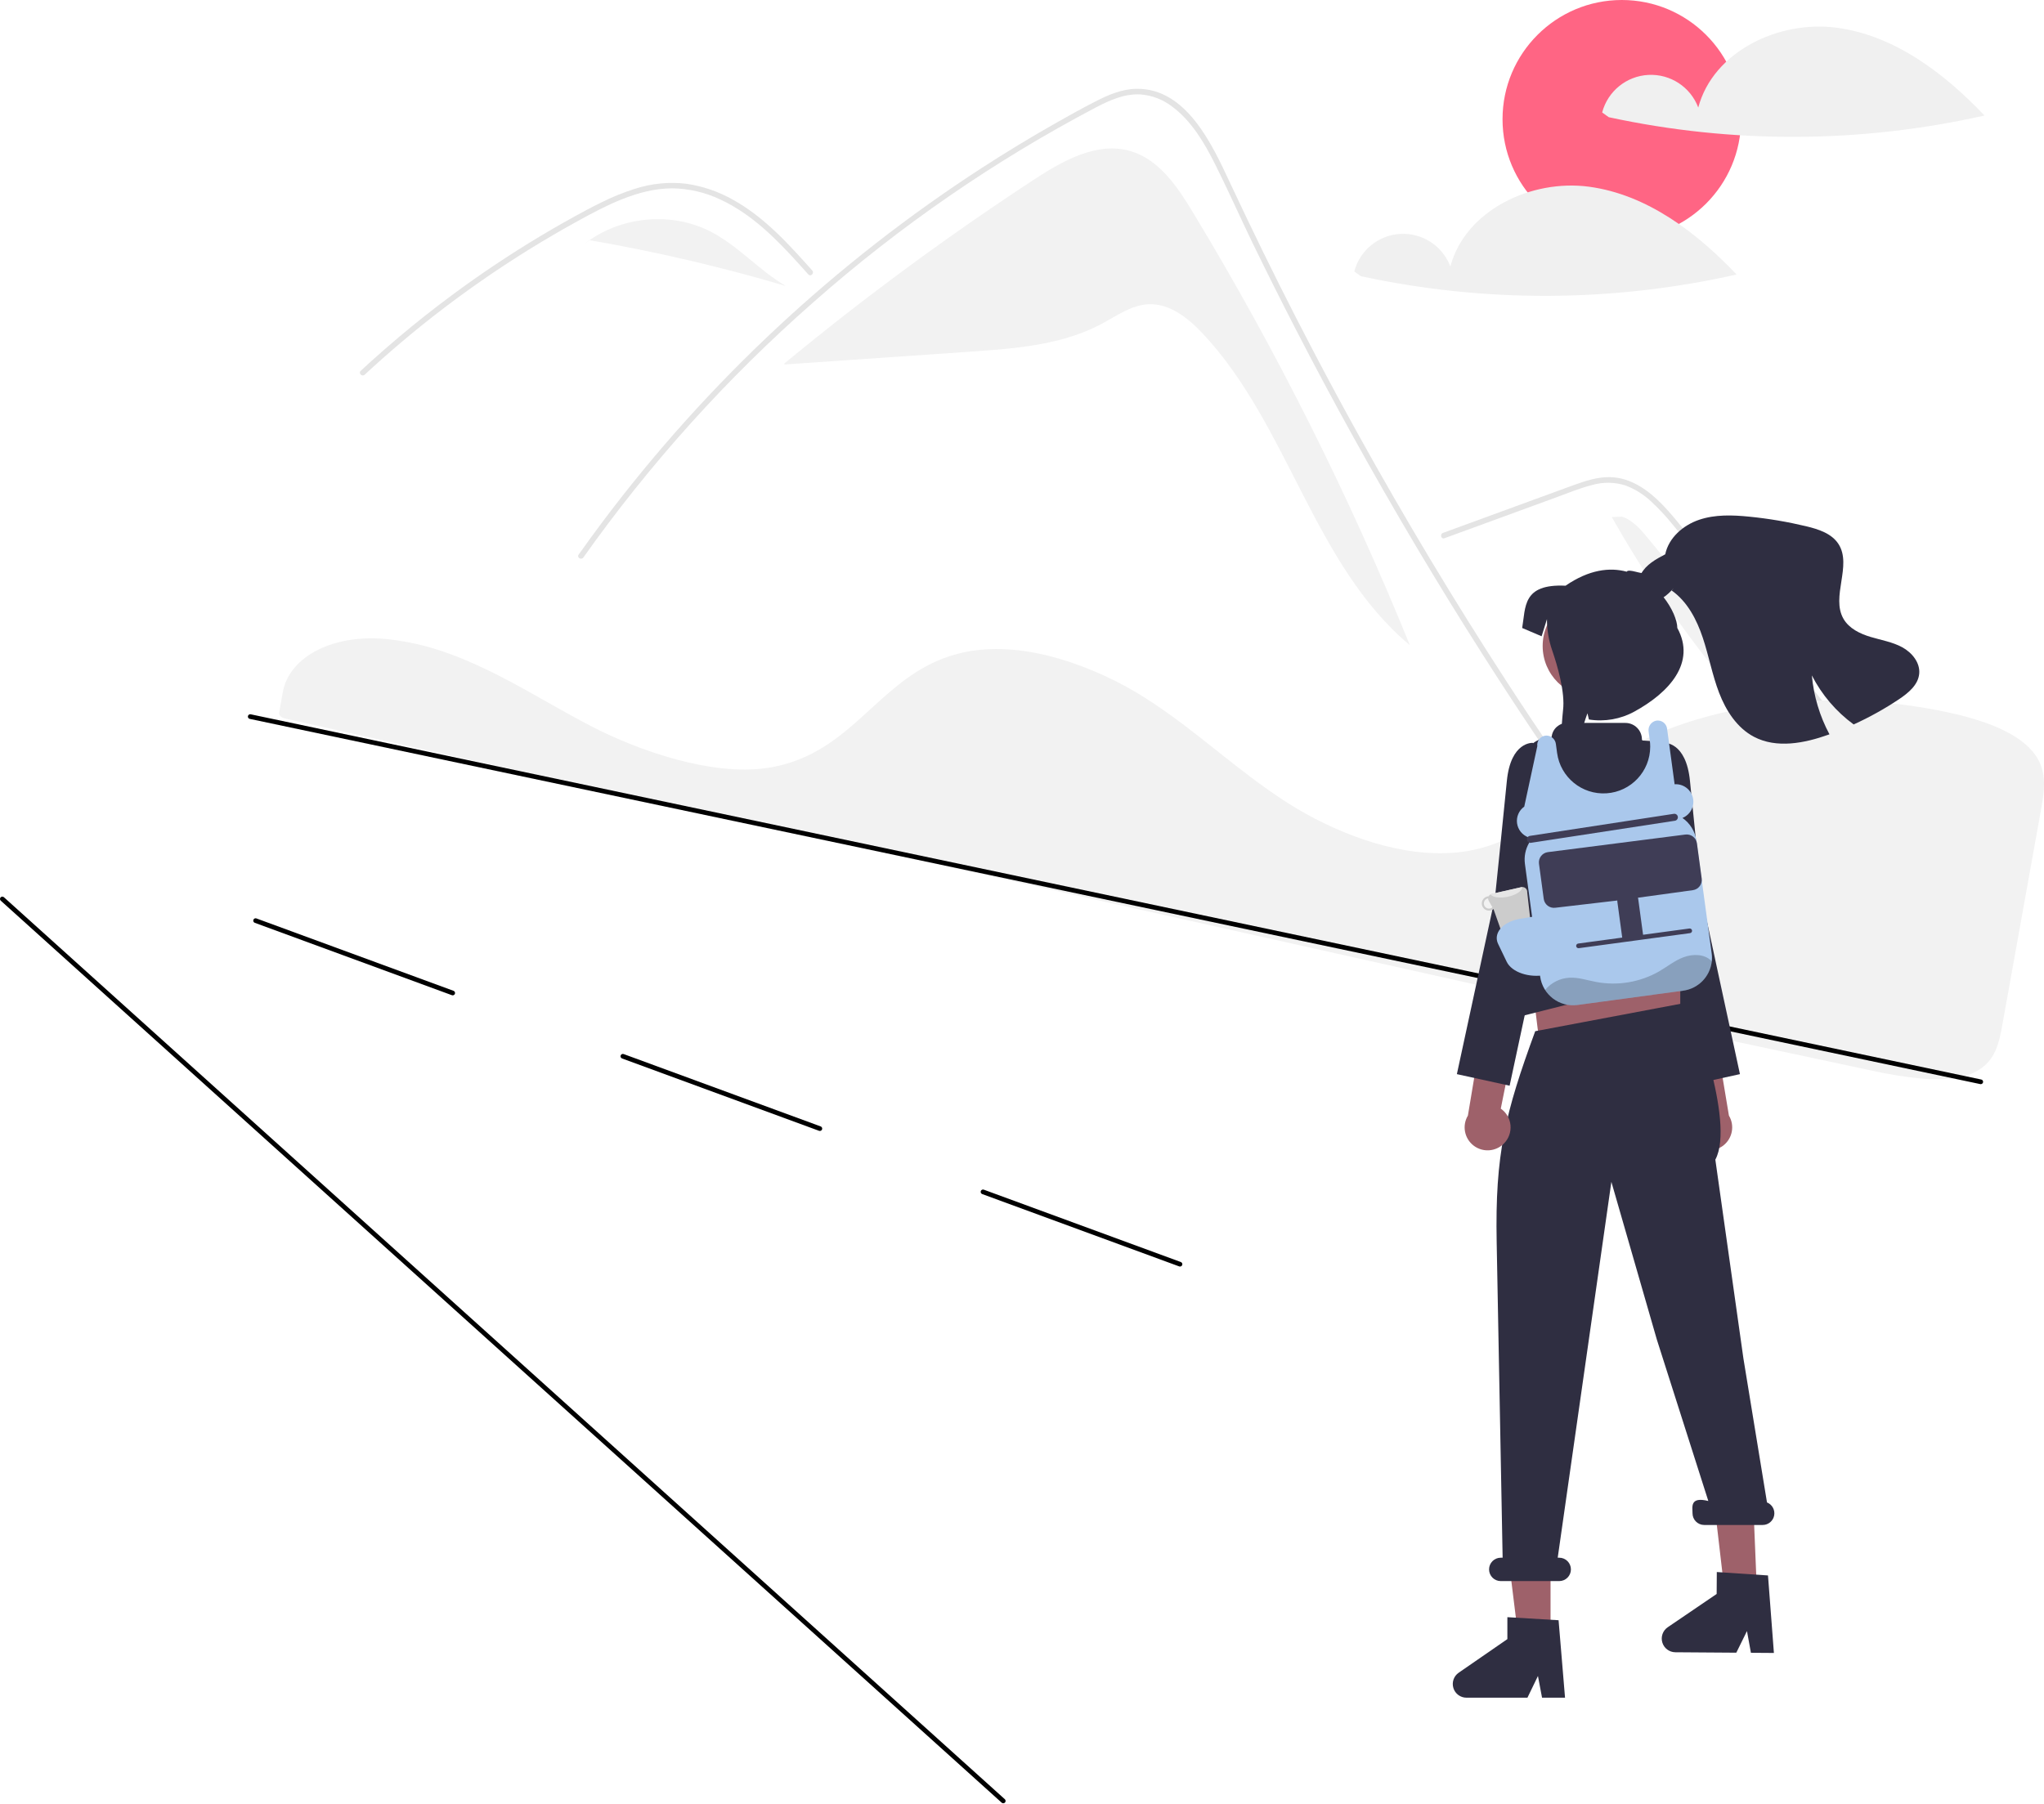
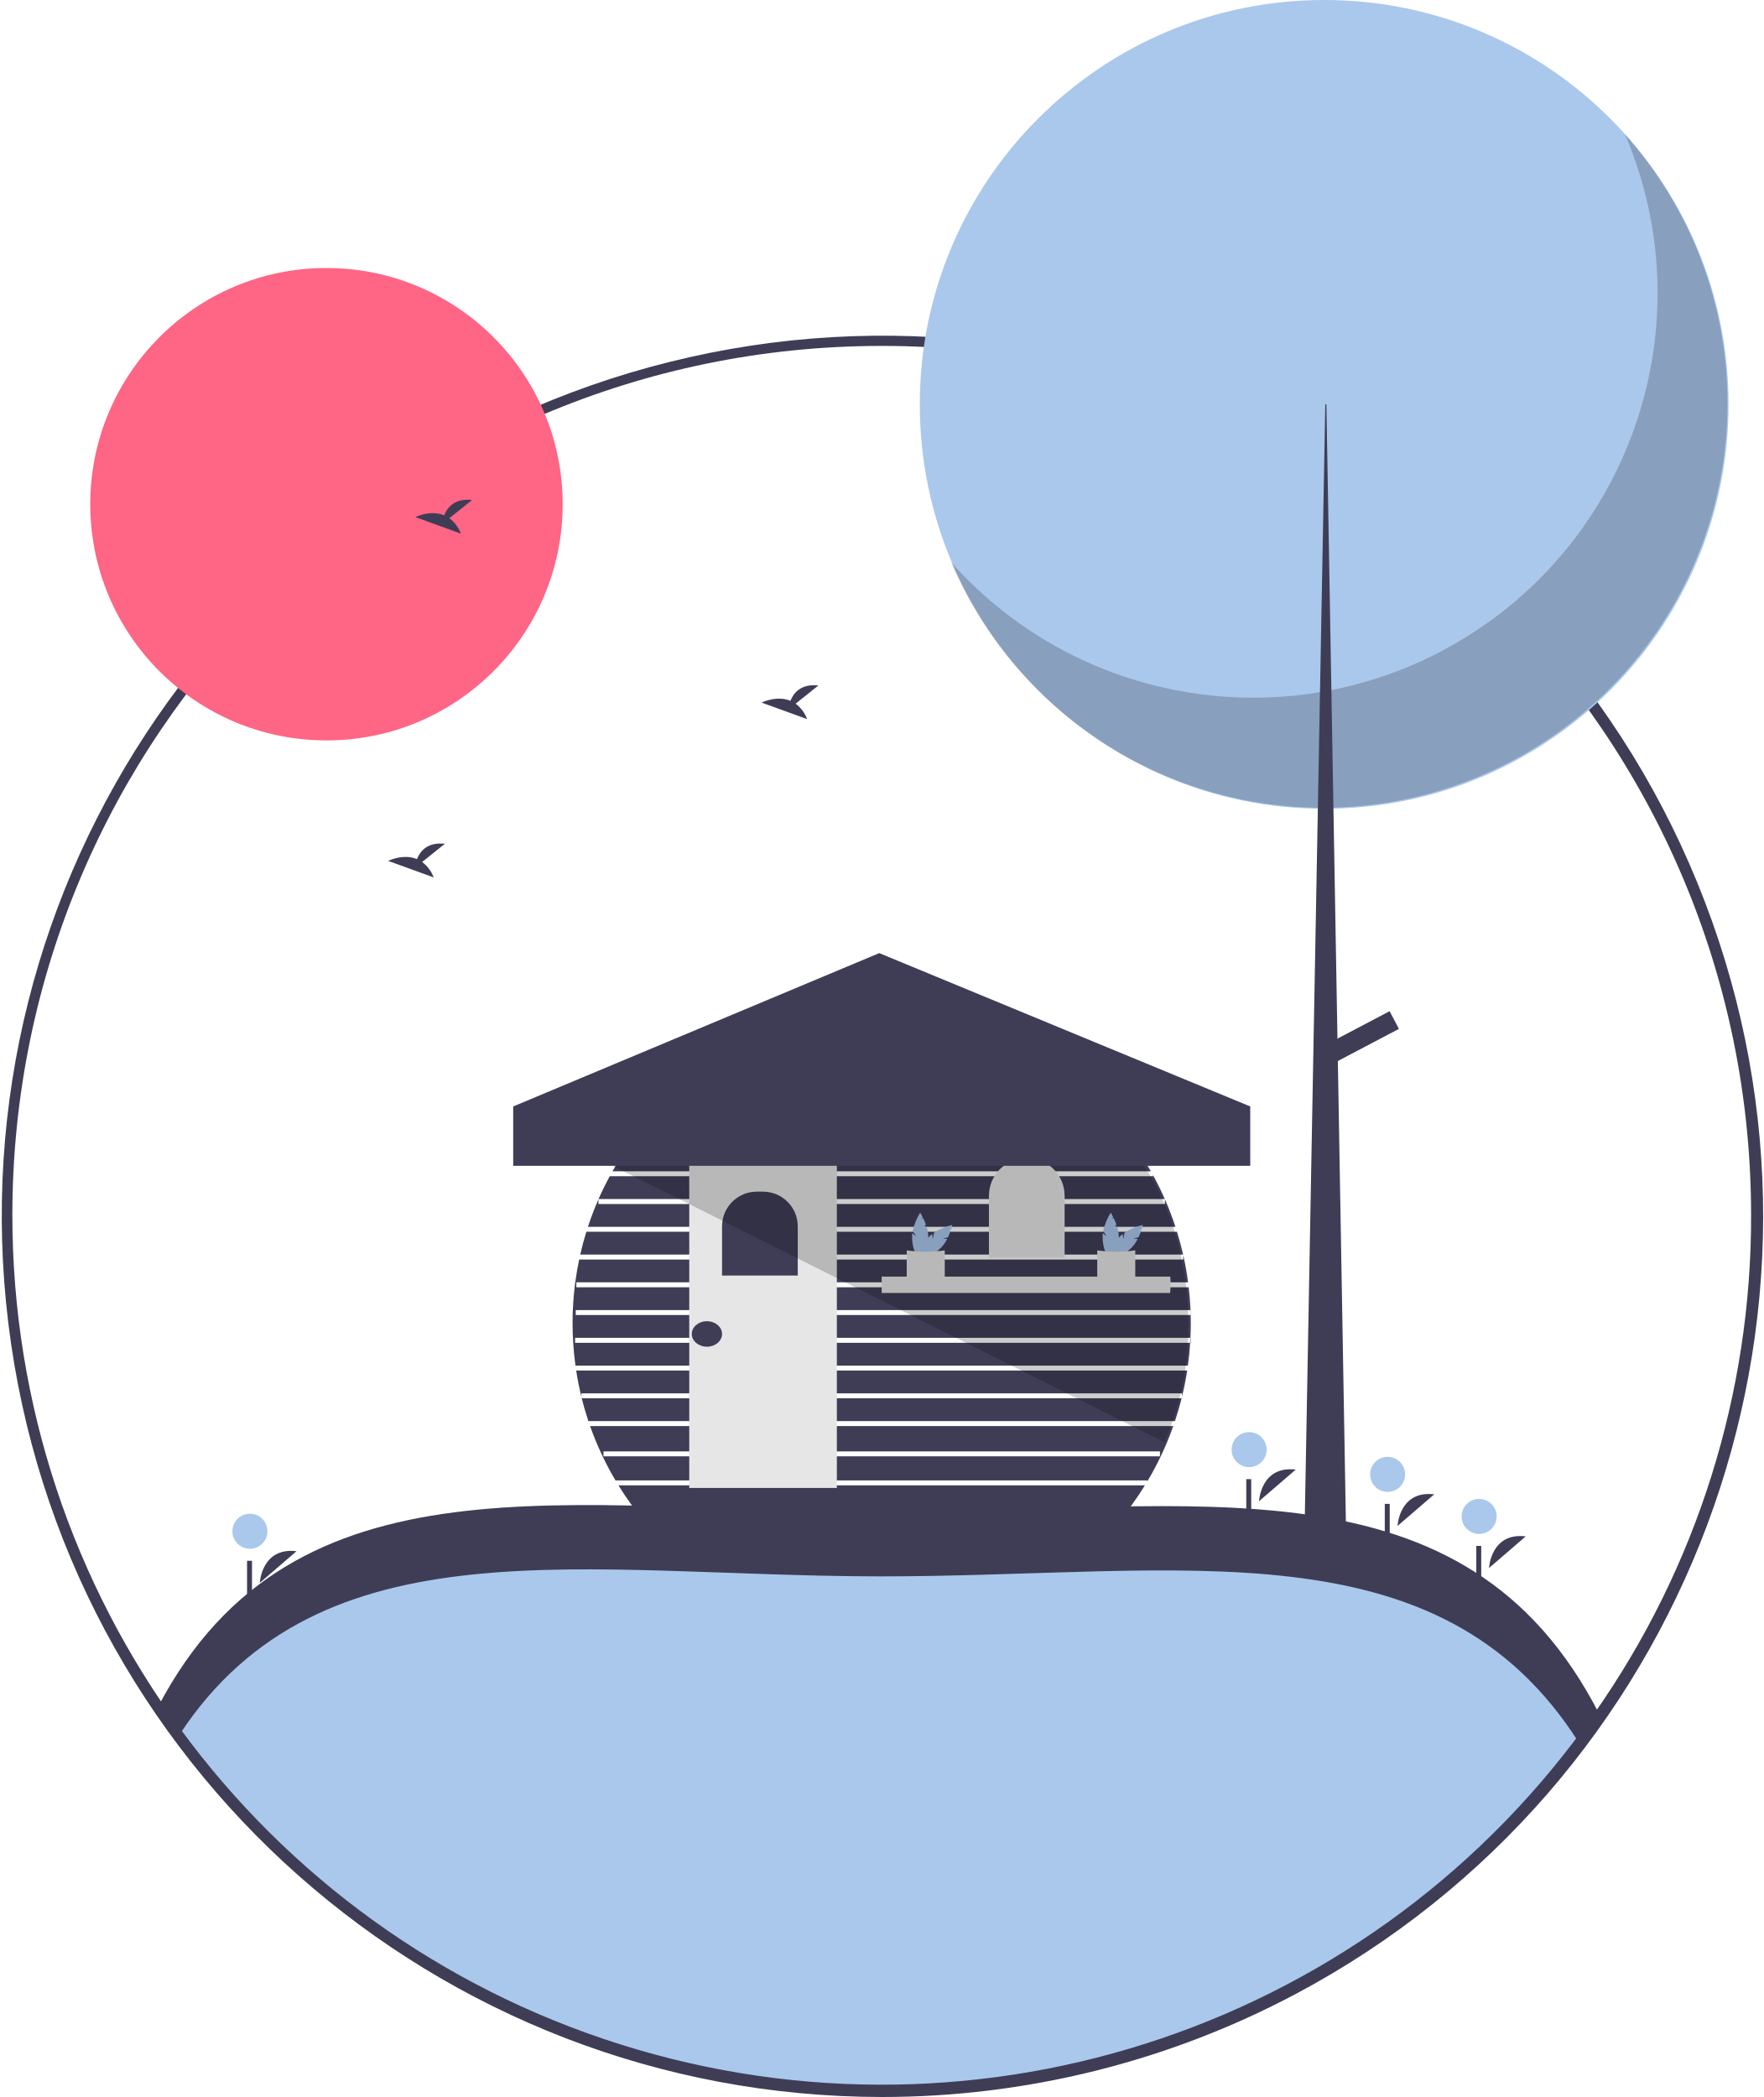
- <svg xmlns="http://www.w3.org/2000/svg" data-name="Layer 1" width="874.039" height="771.292" viewBox="0 0 874.039 771.292">
-   <path d="M673.062,155.137c-6.611-10.934-14.444-22.608-26.712-26.178-14.207-4.135-28.802,4.079-41.181,12.184a1200.013,1200.013,0,0,0-106.794,78.684l.037.424q39.846-2.748,79.691-5.496c19.192-1.324,39.044-2.83,56.005-11.909,6.436-3.445,12.71-8.047,20.003-8.368,9.061-.398,16.962,5.93,23.17,12.541,36.727,39.109,47.355,98.916,88.558,133.276A1307.621,1307.621,0,0,0,673.062,155.137Z" transform="translate(-162.9803 -64.354)" fill="#f2f2f2" />
-   <path d="M898.816,486.852c-4.061-5.128-5.721-6.33-9.727-11.505Q840.159,412.063,797.108,344.504q-29.241-45.883-55.583-93.529-12.541-22.651-24.394-45.658-9.198-17.839-17.985-35.891c-1.675-3.437-3.303-6.891-4.923-10.352-3.817-8.139-7.563-16.318-11.585-24.346-4.583-9.151-10.162-18.744-18.578-24.891a25.346,25.346,0,0,0-13.204-5.081c-6.851-.443-13.173,2.386-19.115,5.476a615.324,615.324,0,0,0-120.996,83.438A629.917,629.917,0,0,0,412.444,302.789c-.869,1.241-2.924.055-2.047-1.193q5.18-7.325,10.565-14.492A633.399,633.399,0,0,1,582.67,136.269q15.73-10.194,32.051-19.431c5.484-3.106,10.992-6.171,16.594-9.048,5.492-2.821,11.324-5.358,17.598-5.452,21.351-.332,32.407,23.848,40,40.119q3.58,7.681,7.246,15.314,13.856,28.981,28.779,57.432,9.21,17.566,18.823,34.927,29.917,54.062,63.596,105.935c29.743,45.808,59.25,86.275,93.134,129.112C901.424,486.362,899.756,488.053,898.816,486.852Z" transform="translate(-162.9803 -64.354)" fill="#e4e4e4" />
-   <path d="M508.636,181.73c-1.24-1.383-2.473-2.766-3.722-4.149-9.846-10.889-20.411-21.652-33.931-27.894a49.228,49.228,0,0,0-20.624-4.781c-7.38.024-14.595,1.96-21.414,4.67-3.224,1.288-6.377,2.75-9.482,4.307-3.548,1.786-7.033,3.69-10.502,5.61q-9.767,5.405-19.281,11.284-18.93,11.699-36.674,25.184-9.198,6.993-18.017,14.445-8.202,6.922-16.073,14.216c-1.122,1.035-2.797-.64-1.675-1.675,1.383-1.288,2.782-2.568,4.18-3.832q5.927-5.358,12.043-10.51,11.153-9.411,22.884-18.096,18.242-13.513,37.74-25.192,9.743-5.832,19.755-11.174c2.015-1.075,4.054-2.126,6.116-3.121a97.502,97.502,0,0,1,14.54-5.919,51.724,51.724,0,0,1,21.96-2.157,57.173,57.173,0,0,1,20.261,7.009c13.275,7.42,23.572,18.894,33.591,30.091C511.323,181.184,509.655,182.867,508.636,181.73Z" transform="translate(-162.9803 -64.354)" fill="#e4e4e4" />
-   <path d="M780.643,294.569l31.811-11.635L828.249,277.157c5.144-1.881,10.276-4.023,15.593-5.37a24.6,24.6,0,0,1,14.114.18,32.529,32.529,0,0,1,11.008,6.824,89.337,89.337,0,0,1,9.029,9.642c3.439,4.133,6.827,8.308,10.23,12.47q21.068,25.765,41.86,51.755,20.792,25.989,41.306,52.198,20.564,26.274,40.845,52.767,2.484,3.246,4.965,6.494c.914,1.196,2.973.017,2.047-1.196q-20.431-26.76-41.147-53.3-20.767-26.604-41.82-52.982-21.053-26.378-42.391-52.527-5.316-6.515-10.649-13.015c-2.999-3.655-5.965-7.35-9.254-10.753-6.039-6.245-13.583-11.764-22.614-11.914-5.31-.088-10.448,1.597-15.381,3.381-5.318,1.924-10.624,3.884-15.935,5.826l-32.034,11.716-8.008,2.929c-1.421.52-.807,2.812.63,2.286Z" transform="translate(-162.9803 -64.354)" fill="#e4e4e4" />
-   <path d="M466.796,163.388c-16.166-8.308-36.868-6.681-51.723,3.699a737.726,737.726,0,0,1,83.932,19.589C487.555,179.967,478.599,169.455,466.796,163.388Z" transform="translate(-162.9803 -64.354)" fill="#f2f2f2" />
-   <path d="M414.914,167.059l-3.112,2.53c1.053-.885,2.147-1.715,3.271-2.501C415.02,167.078,414.967,167.068,414.914,167.059Z" transform="translate(-162.9803 -64.354)" fill="#f2f2f2" />
-   <path d="M867.766,294.685c-3.131-3.812-6.517-7.803-11.201-9.351l-4.373.172A496.015,496.015,0,0,0,984.306,436.543Q926.036,365.614,867.766,294.685Z" transform="translate(-162.9803 -64.354)" fill="#f2f2f2" />
-   <path d="M667.565,606.081a.992.992,0,0,1-.345-.062l-84.261-30.953a1.0 1,0,0,1,.689-1.877L667.91,604.142a1.0 1,0,0,1-.345,1.938Z" transform="translate(-162.9803 -64.354)" />
-   <path d="M513.565,548.081a.992.992,0,0,1-.345-.062l-84.261-30.953a1.0 1,0,0,1,.689-1.877L513.91,546.142a1.0 1,0,0,1-.345,1.938Z" transform="translate(-162.9803 -64.354)" />
-   <path d="M356.565,490.081a.992.992,0,0,1-.345-.062l-84.261-30.953a1.0 1,0,1,1,.689-1.877L356.91,488.142a1.0 1,0,0,1-.345,1.938Z" transform="translate(-162.9803 -64.354)" />
-   <path d="M340.778,339.738c-3.513-.785-7.07-1.405-10.583-1.837l-.511-.063c-23.321-2.777-43.01,6.958-45.796,22.645l-.495,2.838c-.309,1.795-.643,3.725-1.04,5.86-.192,1.054.867,2.132,2.407,2.476L845.649,497.037c39.607,8.564,79.087,17.024,117.337,25.144a177.652,177.652,0,0,0,21.711,3.511c10.927.926,18.927-.293,24.46-3.725l.001 0c6.877-4.253,8.607-11.157,10.019-19.078,2.846-15.997,5.877-32.793,8.897-49.538,2.661-14.758,5.316-29.477,7.832-43.574,1.478-8.369,2.281-15.869-2.879-22.891-5.596-7.598-17.581-13.494-35.623-17.527-.218-.049-.434-.097-.655-.145-56.592-12.407-117.619-2.55-151.854,24.53-3.942,3.118-7.734,6.553-11.401,9.875a158.915,158.915,0,0,1-17.302,14.232,66.95,66.95,0,0,1-10.666,5.986c-.257.125-.548.255-.851.372-.705.318-1.433.613-2.135.865a62.042,62.042,0,0,1-12.655,3.397l-.431.065c-.326.056-.678.107-1.027.147a68.206,68.206,0,0,1-7.479.589c-10.812.309-22.585-1.669-34.991-5.882a151.752,151.752,0,0,1-32.578-15.751c-10.814-6.914-20.639-14.717-30.141-22.263-4.173-3.316-8.49-6.743-12.828-10.046-.815-.622-1.618-1.23-2.434-1.842-5.313-3.969-10.177-7.354-14.871-10.348a146.281,146.281,0,0,0-37.143-17.035c-13.864-4.03-26.63-5.128-37.931-3.275a60.649,60.649,0,0,0-9.253,2.27c-13.923,4.597-23.917,13.74-33.581,22.583-12.021,10.999-24.453,22.373-44.611,25.204-23.263,3.273-53.836-7.081-74.693-17.866-6.557-3.391-13.045-7.056-19.318-10.601q-3.801-2.148-7.611-4.28c-4.993-2.785-9.099-4.982-12.918-6.915l-1.208-.614c-.673-.337-1.346-.675-2.034-1.007-4.55-2.238-8.825-4.154-13.075-5.86l-1.004-.409c-2.021-.785-3.918-1.486-5.788-2.137l-.747-.259A109.236,109.236,0,0,0,340.778,339.738Z" transform="translate(-162.9803 -64.354)" fill="#f2f2f2" />
-   <path d="M1009.981,528.062a1.009,1.009,0,0,1-.208-.021l-740-156.208a1,1,0,0,1,.413-1.957l740,156.208a1,1,0,0,1-.206,1.979Z" transform="translate(-162.9803 -64.354)" />
-   <circle cx="693.5" cy="51" r="51" fill="#ff6584" />
-   <path d="M948.516,76.224c-24.717-3.341-52.935,10.019-59.341,34.124a21.597,21.597,0,0,0-41.093,2.109l2.83,2.027a372.275,372.275,0,0,0,160.659-.726C994.377,95.688,973.233,79.565,948.516,76.224Z" transform="translate(-162.9803 -64.354)" fill="#f0f0f0" />
-   <path d="M842.516,144.224c-24.717-3.341-52.935,10.019-59.341,34.124a21.597,21.597,0,0,0-41.093,2.109l2.83,2.027a372.275,372.275,0,0,0,160.659-.726C888.377,163.688,867.233,147.565,842.516,144.224Z" transform="translate(-162.9803 -64.354)" fill="#f0f0f0" />
-   <path d="M886.872,553.437a9.76,9.76,0,0,1,1.357-14.904L872.689,461.346l17.161,5.51,12.439,74.659A9.813,9.813,0,0,1,886.872,553.437Z" transform="translate(-162.9803 -64.354)" fill="#9e616a" />
-   <path d="M863.926,390.13l10.648-8.037s9.393-.665,11.056,16.274,5.079,49.95,5.079,49.95l16.293,75.463-22.554,4.95-17.451-81.438-10.469-24.184Z" transform="translate(-162.9803 -64.354)" fill="#2f2e41" />
-   <polygon points="718.5 449 658.5 448 653.5 407 718.5 407 718.5 449" fill="#9e616a" />
-   <polygon points="663.032 699.832 649.181 699.831 642.591 646.404 663.034 646.405 663.032 699.832" fill="#9e616a" />
-   <polygon points="751.276 680.645 737.425 680.548 731.21 627.076 749.225 631.209 751.276 680.645" fill="#9e616a" />
-   <polygon points="707.954 371.691 711.092 379.851 710.465 388.011 649.04 409.286 652.088 373.574 658.993 365.414 707.954 371.691" fill="#ffb6b6" />
-   <circle cx="681.602" cy="276.32" r="21.938" fill="#9e616a" />
-   <path d="M832.208,790.486h-9.829l-1.754-9.279-4.493,9.279H790.064a5.86,5.86,0,0,1-3.33-10.682l20.817-14.377v-9.381l21.896,1.307Z" transform="translate(-162.9803 -64.354)" fill="#2f2e41" />
-   <path d="M921.523,771.351l-9.828-.069-1.689-9.292-4.558,9.248-26.067-.182a5.86,5.86,0,0,1-3.255-10.705l20.917-14.231.066-9.381,21.886,1.46Z" transform="translate(-162.9803 -64.354)" fill="#2f2e41" />
-   <path d="M918.566,706.973l-10.086-61.619-12-85c8.788-16.32-11-67-11-67l-2.793.134L819.467,505.415l.014-.061c-12.931,35.268-17.215,52.691-16.506,90.248l2.547,135.01h-.799a5,5,0,0,0,0,10h25a5,5,0,0,0,0-10h-.645l22.947-160.757L871.48,637.354l22,69c-8-2-6.758,2.634-6.758,5.258a5,5,0,0,0,5,5h25a4.995,4.995,0,0,0,1.844-9.639Z" transform="translate(-162.9803 -64.354)" fill="#2f2e41" />
-   <path d="M890.403,495.979l-2-20a3.987,3.987,0,0,0-3.605-2.995c-.833-9.527-4.339-50.629-4.549-52.421l-.008-.076-1.594-34.058a5.037,5.037,0,0,0-4.703-4.79l-8.421-.55a.446.446,0,0,1-.431-.445,7.081,7.081,0,0,0-7.081-7.081H833.08a6.63,6.63,0,0,0-6.576,5.804.44.44,0,0,1-.448.396l-.003-0a11.845,11.845,0,0,0-11.915,9.824c-3.408,19.831-10.239,64.84-6.862,89.862,1.176,8.711-1.359,1.812-1.803,9.1a5.365,5.365,0,0,0,1.336,3.89c-2.058.598-2.856,2.821-2.328,4.916l-.438-.108a4,4,0,0,0,4.856,2.901L885.502,480.836C887.644,480.296,890.943,498.121,890.403,495.979Z" transform="translate(-162.9803 -64.354)" fill="#2f2e41" />
-   <path d="M806.089,553.437a9.76,9.76,0,0,0-1.357-14.904l15.54-77.187-17.161,5.51-12.439,74.659A9.813,9.813,0,0,0,806.089,553.437Z" transform="translate(-162.9803 -64.354)" fill="#9e616a" />
-   <path d="M829.034,390.13l-10.648-8.037s-9.393-.665-11.056,16.274-5.079,49.95-5.079,49.95l-16.293,75.463,22.554,4.95,17.451-81.438,10.469-24.184Z" transform="translate(-162.9803 -64.354)" fill="#2f2e41" />
-   <path d="M868.076,321.166c4.087,1.217,7.9-2.202,10.745-5.441l-1.011,1.2c6.692,4.713,10.693,12.39,13.289,20.161,2.596,7.763,4.044,15.894,6.975,23.546,2.93,7.643,7.66,15.037,14.9,18.85,9.699,5.107,21.583,2.785,31.9-.9.137-.051.266-.094.403-.146a65.737,65.737,0,0,1-7.523-25.191,59.771,59.771,0,0,0,17.873,20.967,137.213,137.213,0,0,0,19.381-10.779c3.984-2.665,8.183-6.109,8.645-10.882.471-4.738-3.067-9.065-7.24-11.344-4.173-2.279-8.971-3.05-13.529-4.421-4.55-1.362-9.194-3.599-11.584-7.711-5.509-9.459,3.761-22.8-2.151-32.02-2.913-4.533-8.568-6.349-13.812-7.609a182.606,182.606,0,0,0-24.317-4.104c-7.189-.72-14.617-.985-21.455,1.328-6.838,2.313-13.041,7.686-14.506,14.763-3.993,2.099-8.217,4.421-10.359,8.405C862.558,313.815,863.749,319.881,868.076,321.166Z" transform="translate(-162.9803 -64.354)" fill="#2f2e41" />
-   <path d="M874.177,319.572c3.914,4.903,6.044,10.205,6.044,13.38,8.13,14.859-3.496,27.623-18.356,35.753a30.443,30.443,0,0,1-19.45,3.391l-.622-2.654-.842,2.39s-9.675,31.954-12.866,33.828c1.211-5.687,2.598-32.017,3.272-37.567.933-7.554-2.32-18.799-4.667-25.638a40.366,40.366,0,0,1-2.21-13.1v-.195l-2.285,7.34-8.319-3.549c1.548-8.878,0-18.956,18.556-18.082,10.036-6.902,18.873-7.953,26.133-5.996.937-1.448,6.339,1.264,7.9.502" transform="translate(-162.9803 -64.354)" fill="#2f2e41" />
-   <path d="M894.95,475.58a14.211,14.211,0,0,1-12.22,12.5l-45.17,6.12a14.224,14.224,0,0,1-15.99-12.18l-6.51-48.14a14.175,14.175,0,0,1,1.8-9.04l-.31-2.34a7.49,7.49,0,0,1-1.78-13.14l5.58-25.85a4.007,4.007,0,0,1,3.82-4.54,4.113,4.113,0,0,1,4.13,3.63l.51,3.8a20.001,20.001,0,0,0,39.82-2.66,20.672,20.672,0,0,0-.18-2.71l-.5-3.74a4.15,4.15,0,0,1,3.18-4.69,3.999,3.999,0,0,1,4.71,3.4l3.23,23.8a7.492,7.492,0,0,1,3.35,14.41,14.165,14.165,0,0,1,5.97,9.74l6.52,48.15A14,14,0,0,1,894.95,475.58Z" transform="translate(-162.9803 -64.354)" fill="#aac8ec" />
-   <path d="M815.906,423.559a1.502,1.502,0,0,1,1.285-1.688l61.566-9.437a1.5,1.5,0,1,1,.402,2.973l-61.566,9.437A1.502,1.502,0,0,1,815.906,423.559Z" transform="translate(-162.9803 -64.354)" fill="#3f3d56" />
-   <path d="M823.101,448.829l-2.035-15.036a4.413,4.413,0,0,1,3.782-4.965l58.801-7.522a4.413,4.413,0,0,1,4.965,3.782l2.035,15.036a4.413,4.413,0,0,1-3.782,4.965L863.381,448.32a4.413,4.413,0,0,1,.117.489l2.079,15.36,19.819-2.682a1,1,0,1,1,.268,1.982l-19.819,2.682-8.919,1.207L838.098,469.906a1,1,0,0,1-.268-1.982l18.828-2.548-2.079-15.36a4.414,4.414,0,0,1-.017-.502l-26.496,3.097A4.413,4.413,0,0,1,823.101,448.829Z" transform="translate(-162.9803 -64.354)" fill="#3f3d56" />
-   <path d="M591.98,835.646a.998.998,0,0,1-.669-.257l-428-385.792a1,1,0,0,1,1.339-1.486l428,385.792a1,1,0,0,1-.67,1.743Z" transform="translate(-162.9803 -64.354)" />
-   <path d="M816.03,445.94a2.026,2.026,0,0,0-2.15-2.17,1.864,1.864,0,0,0-.32.04l-12.66,2.86a2.085,2.085,0,0,0-1.34,1.03,2.606,2.606,0,0,0-.55.08,3.076,3.076,0,1,0,1.36,6,3.118,3.118,0,0,0,1.24-.6l4.29,12.08a2.015,2.015,0,0,0,2.21.97l8.23-1.86a2.043,2.043,0,0,0,1.57-1.82Zm-15.85,6.98a2.2,2.2,0,0,1-.98-4.29c.04-.01.08,0,.12-.01a2.071,2.071,0,0,0,.27,1.04L801.16,452.4A2.071,2.071,0,0,1,800.18,452.92Z" transform="translate(-162.9803 -64.354)" fill="#ccc" />
-   <path d="M813.88,443.77c.12,1.6-2.62,3.44-6.29,4.17-3.37.69-6.39.21-7.24-1.05a1.919,1.919,0,0,1,.55-.22l12.66-2.86A1.864,1.864,0,0,1,813.88,443.77Z" transform="translate(-162.9803 -64.354)" fill="#e6e6e6" />
-   <path d="M807.264,475.724l-3.675-7.646c-2.153-4.479,1.789-9.245,8.787-10.624L821,456l3.607,25.202-.747.147C816.862,482.727,809.417,480.203,807.264,475.724Z" transform="translate(-162.9803 -64.354)" fill="#aac8ec" />
-   <g opacity="0.2">
-     <path d="M894.95,475.58a14.211,14.211,0,0,1-12.22,12.5l-45.17,6.12a14.208,14.208,0,0,1-13.87-6.42,14.512,14.512,0,0,1,10.36-5.24c3.88-.2,7.64,1.09,11.44,1.81a39.589,39.589,0,0,0,26.83-4.45c3.53-2.05,6.71-4.67,10.59-6.13,3.88-1.45,8.89-1.4,11.7,1.43A4.033,4.033,0,0,1,894.95,475.58Z" transform="translate(-162.9803 -64.354)" />
-   </g>
+ <svg xmlns="http://www.w3.org/2000/svg" data-name="Layer 1" width="713" height="847.86" viewBox="0 0 713 847.86">
+   <path d="M482.08,603.4a122.537,122.537,0,0,0,5.14,12.38v.01q2.355,4.92,5.12,9.59H707.36v.43q2.925-4.875,5.38-10.04a120.099,120.099,0,0,0,5.14-12.37Zm5.42,12.25v-2H712.49v2Zm16.76,26.54H695.7a125.032,125.032,0,0,0,10.71-14.81H493.55A125.041,125.041,0,0,0,504.26,642.191Z" transform="translate(-243.5 -26.81984)" fill="#3f3d56" />
+   <path d="M721.24,592.181c-.77,3.13-1.67,6.2-2.68,9.22H481.4c-1.01-3.02-1.91-6.09-2.68-9.22Z" transform="translate(-243.5 -26.81984)" fill="#3f3d56" />
+   <path d="M721.39,591.59v-1.41H478.57v1.41q-1.275-5.22-2.11-10.63H723.5Q722.675,586.361,721.39,591.59Z" transform="translate(-243.5 -26.81984)" fill="#3f3d56" />
+   <path d="M476.02,567.74v2H724.71c-.19,3.11-.49,6.18-.92,9.22H476.17c-.42-3.02-.73-6.08-.91-9.18-.18-2.62-.26-5.26-.26-7.93,0-1.8.04-3.59.11-5.37v-.02q.255-5.685.98-11.22v-.01q.63-4.635,1.57-9.16H721.9v-1.82q1.23,5.43,1.96,11.04H476.53v2H724.11q.495,4.185.7,8.44l.03.78H476.28v2H724.91c.04,1.11.05,2.22.05,3.34,0,1.98-.05,3.94-.14,5.89Z" transform="translate(-243.5 -26.81984)" fill="#3f3d56" />
+   <path d="M721.86,534.071H478.1q1.065-4.68,2.47-9.22H719.35v-.11C720.31,527.8,721.14,530.91,721.86,534.071Z" transform="translate(-243.5 -26.81984)" fill="#3f3d56" />
+   <path d="M718.75,522.85H481.21q1.86-5.7,4.25-11.14v1.91H714.5v-1.9Q716.885,517.15,718.75,522.85Z" transform="translate(-243.5 -26.81984)" fill="#3f3d56" />
+   <path d="M714.45,511.62H485.5q2.07-4.71,4.53-9.22H709.66v-.5Q712.27,506.641,714.45,511.62Z" transform="translate(-243.5 -26.81984)" fill="#3f3d56" />
+   <path d="M708.82,500.4H491.13a125.006,125.006,0,0,1,217.69,0Z" transform="translate(-243.5 -26.81984)" fill="#3f3d56" />
+   <path d="M478.57,591.59a5.653,5.653,0,0,0,.15.59h-.15Z" transform="translate(-243.5 -26.81984)" opacity="0.5" />
+   <path d="M721.39,591.59v.59h-.15A5.666,5.666,0,0,0,721.39,591.59Z" transform="translate(-243.5 -26.81984)" opacity="0.5" />
+   <path d="M724.96,567.74v2h-.25c.02-.25.04-.5.05-.75.02-.42.04-.83.06-1.25Z" transform="translate(-243.5 -26.81984)" opacity="0.5" />
+   <path d="M724.96,556.51v2h-.05c-.01-.67-.04-1.33-.07-2Z" transform="translate(-243.5 -26.81984)" opacity="0.5" />
+   <path d="M721.9,534.071v.18c-.01-.06-.03-.12-.04-.18Z" transform="translate(-243.5 -26.81984)" opacity="0.5" />
+   <path d="M485.46,511.62h.04a.357.357,0,0,1-.04.09Z" transform="translate(-243.5 -26.81984)" opacity="0.5" />
+   <path d="M714.5,511.62v.1a.935.935,0,0,0-.05-.1Z" transform="translate(-243.5 -26.81984)" opacity="0.5" />
+   <rect x="254.71" y="462.358" width="203.539" height="2" opacity="0.5" />
+   <rect x="263.127" y="451.135" width="187.214" height="2" opacity="0.5" />
+   <rect x="274.605" y="439.912" width="163.749" height="2" opacity="0.5" />
+   <rect x="530.603" y="455.637" width="136.203" height="2" transform="translate(-244.3907 -25.64963) rotate(-0.11191)" opacity="0.5" />
+   <rect x="278.674" y="469.361" width="59.684" height="132.248" fill="#e6e6e6" />
+   <path d="M305.978,481.813h2.527a14.04,14.04,0,0,1,14.04,14.04v19.88a0,0,0,0,1,0,0H291.937a0,0,0,0,1,0,0V495.853A14.04,14.04,0,0,1,305.978,481.813Z" fill="#3f3d56" />
+   <path d="M415.144,468.204h0a15.304,15.304,0,0,1,15.304,15.304v24.996a0,0,0,0,1,0,0H399.84a0,0,0,0,1,0,0v-24.996A15.304,15.304,0,0,1,415.144,468.204Z" fill="#e6e6e6" />
+   <path d="M716.798,546.036a31.95,31.95,0,0,1-.199,3.571H599.98V542.975H716.65Q716.795,544.498,716.798,546.036Z" transform="translate(-243.5 -26.81984)" fill="#e6e6e6" />
+   <path d="M616.715,523.649l1.134-1.752a26.267,26.267,0,0,0-1.163-2.723l-.733.592.58-.897c-.553-1.089-.988-1.775-.988-1.775a25.173,25.173,0,0,0-3.033,7.376l1.455,2.248-1.61-1.301a10.627,10.627,0,0,0-.088,1.333c0,4.493,1.467,8.135,3.277,8.135s3.277-3.642,3.277-8.135a13.991,13.991,0,0,0-.75-4.198Z" transform="translate(-243.5 -26.81984)" fill="#aac8ec" />
+   <path d="M624.739,527.544l2.041-.437a26.267,26.267,0,0,0,1.103-2.748l-.937-.1,1.045-.224c.379-1.161.556-1.954.556-1.954a25.173,25.173,0,0,0-7.361,3.071l-.561,2.618-.219-2.059a10.628,10.628,0,0,0-1.005.88c-3.177,3.177-4.715,6.79-3.435,8.069s4.893-.258,8.069-3.435a13.991,13.991,0,0,0,2.438-3.498Z" transform="translate(-243.5 -26.81984)" fill="#aac8ec" />
+   <path d="M625.485,544.928c-4.732.303-9.887-.018-15.372,0V532.371a55.407,55.407,0,0,0,15.372,0Z" transform="translate(-243.5 -26.81984)" fill="#e6e6e6" />
+   <path d="M693.744,523.649l1.134-1.752a26.267,26.267,0,0,0-1.163-2.723l-.733.592.58-.897c-.553-1.089-.988-1.775-.988-1.775a25.173,25.173,0,0,0-3.033,7.376l1.455,2.248-1.61-1.301a10.627,10.627,0,0,0-.088,1.333c0,4.493,1.467,8.135,3.277,8.135s3.277-3.642,3.277-8.135a13.991,13.991,0,0,0-.75-4.198Z" transform="translate(-243.5 -26.81984)" fill="#aac8ec" />
+   <path d="M701.768,527.544l2.041-.437a26.267,26.267,0,0,0,1.103-2.748l-.937-.1,1.045-.224c.379-1.161.556-1.954.556-1.954a25.173,25.173,0,0,0-7.361,3.071l-.561,2.618-.219-2.059a10.628,10.628,0,0,0-1.005.88c-3.177,3.177-4.715,6.79-3.435,8.069s4.893-.258,8.069-3.435a13.991,13.991,0,0,0,2.438-3.498Z" transform="translate(-243.5 -26.81984)" fill="#aac8ec" />
+   <path d="M702.513,544.928c-4.732.303-9.887-.018-15.372,0V532.371a55.407,55.407,0,0,0,15.372,0Z" transform="translate(-243.5 -26.81984)" fill="#e6e6e6" />
+   <ellipse cx="285.816" cy="539.349" rx="6.121" ry="5.153" fill="#3f3d56" />
+   <path d="M890.19,720.98c-64.01,91.42-170.12,151.2-290.19,151.2-121.51,0-228.72-61.22-292.47-154.5,54.9-104.35,166.37-78.5,292.47-78.5C727.42,639.181,835.87,614.84,890.19,720.98Z" transform="translate(-243.5 -26.81984)" fill="#aac8ec" />
+   <path d="M600,664.181c121.207,0,225.245-22.015,281.858,67.196q4.273-5.614,8.332-11.396c-54.32-106.14-162.77-81.8-290.19-81.8-126.1,0-237.57-25.85-292.47,78.5q4.071,5.957,8.382,11.732C373.276,640.784,480.013,664.181,600,664.181Z" transform="translate(-243.5 -26.81984)" fill="#3f3d56" />
+   <path d="M600,874.68a356.041,356.041,0,1,1,167.295-41.605A356.627,356.627,0,0,1,600,874.68Zm0-710a353.5,353.5,0,1,0,165.885,665.746A356.518,356.518,0,0,0,889.781,720.689a354.039,354.039,0,0,0,35.937-340.105h0A353.211,353.211,0,0,0,600,164.68Z" transform="translate(-243.5 -26.81984)" fill="#3f3d56" />
+   <path d="M600,872.68a354.419,354.419,0,0,1-354.5-354.5C245.5,322.708,404.528,163.68,600,163.68c195.472,0,354.5,159.028,354.5,354.5a352.229,352.229,0,0,1-63.901,203.091h0A355.097,355.097,0,0,1,600,872.68Zm0-706c-193.818,0-351.5,157.682-351.5,351.5A351.527,351.527,0,0,0,888.142,719.55h0A349.248,349.248,0,0,0,951.5,518.18C951.5,324.362,793.817,166.68,600,166.68Z" transform="translate(-243.5 -26.81984)" fill="#3f3d56" />
+   <circle cx="132" cy="203.861" r="95.5" fill="#ff6584" />
+   <circle cx="535.391" cy="163.5" r="163.5" fill="#aac8ec" />
+   <path d="M900.512,81.115A163.513,163.513,0,0,1,628.073,254.158,163.514,163.514,0,1,0,900.512,81.115Z" transform="translate(-243.5 -26.81984)" opacity="0.2" />
+   <polygon points="535.84 163.5 536.289 163.5 544.374 627.049 527.306 627.049 535.84 163.5" fill="#3f3d56" />
+   <rect x="789.671" y="431.078" width="8.085" height="30.544" transform="translate(575.4112 -490.7306) rotate(62.23413)" fill="#3f3d56" />
+   <path d="M752.544,633.793s.691-14.47,14.847-12.788" transform="translate(-243.5 -26.81984)" fill="#3f3d56" />
+   <circle cx="505.044" cy="586.118" r="7.085" fill="#aac8ec" />
+   <rect x="503.891" y="598.049" width="2" height="14" fill="#3f3d56" />
+   <path d="M845.544,660.793s.691-14.47,14.847-12.788" transform="translate(-243.5 -26.81984)" fill="#3f3d56" />
+   <circle cx="598.044" cy="613.118" r="7.085" fill="#aac8ec" />
+   <rect x="596.891" y="625.049" width="2" height="14" fill="#3f3d56" />
+   <path d="M348.544,666.793s.691-14.47,14.847-12.788" transform="translate(-243.5 -26.81984)" fill="#3f3d56" />
+   <circle cx="101.044" cy="619.118" r="7.085" fill="#aac8ec" />
+   <rect x="99.891" y="631.049" width="2" height="14" fill="#3f3d56" />
+   <path d="M808.544,643.793s.691-14.47,14.847-12.788" transform="translate(-243.5 -26.81984)" fill="#3f3d56" />
+   <circle cx="561.044" cy="596.118" r="7.085" fill="#aac8ec" />
+   <rect x="559.891" y="608.049" width="2" height="14" fill="#3f3d56" />
+   <path d="M425.185,236.335l9.206-7.363c-7.151-.789-10.09,3.111-11.292,6.198-5.587-2.32-11.669.72-11.669.72l18.419,6.687A13.938,13.938,0,0,0,425.185,236.335Z" transform="translate(-243.5 -26.81984)" fill="#3f3d56" />
+   <path d="M565.185,311.335l9.206-7.363c-7.151-.789-10.09,3.111-11.292,6.198-5.587-2.32-11.669.72-11.669.72l18.419,6.687A13.938,13.938,0,0,0,565.185,311.335Z" transform="translate(-243.5 -26.81984)" fill="#3f3d56" />
+   <path d="M414.185,375.335l9.206-7.363c-7.151-.789-10.09,3.111-11.292,6.198-5.587-2.32-11.669.72-11.669.72l18.419,6.687A13.938,13.938,0,0,0,414.185,375.335Z" transform="translate(-243.5 -26.81984)" fill="#3f3d56" />
+   <path d="M724,563.181a116.421,116.421,0,0,1-9.73,46.75L506.9,506.01l-15.77-7.83,21.37-1.17,185.21-10.12C715.34,507.37,724,534.03,724,563.181Z" transform="translate(-243.5 -26.81984)" opacity="0.2" />
+   <polygon points="505.5 471.361 207.5 471.361 207.5 447.361 355.5 385.361 505.5 447.361 505.5 471.361" fill="#3f3d56" />
</svg>
